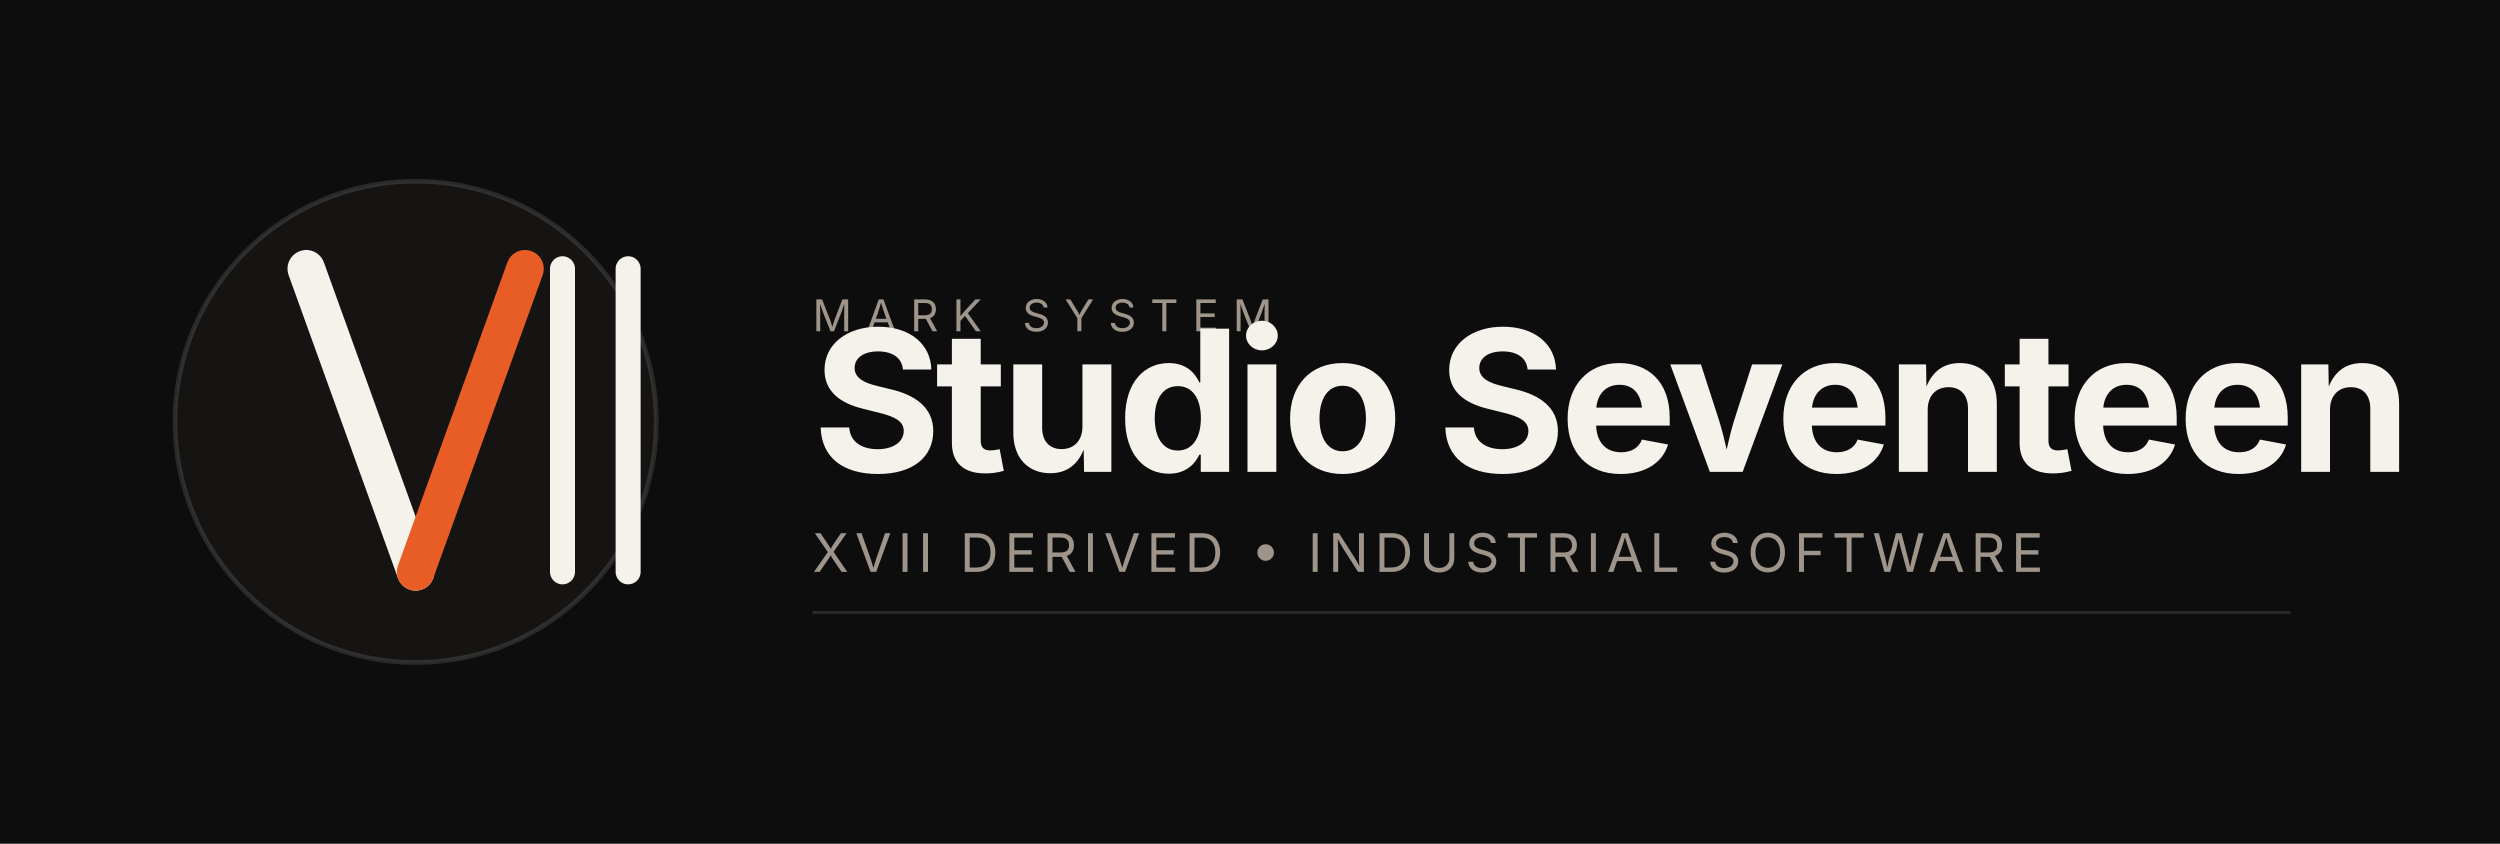
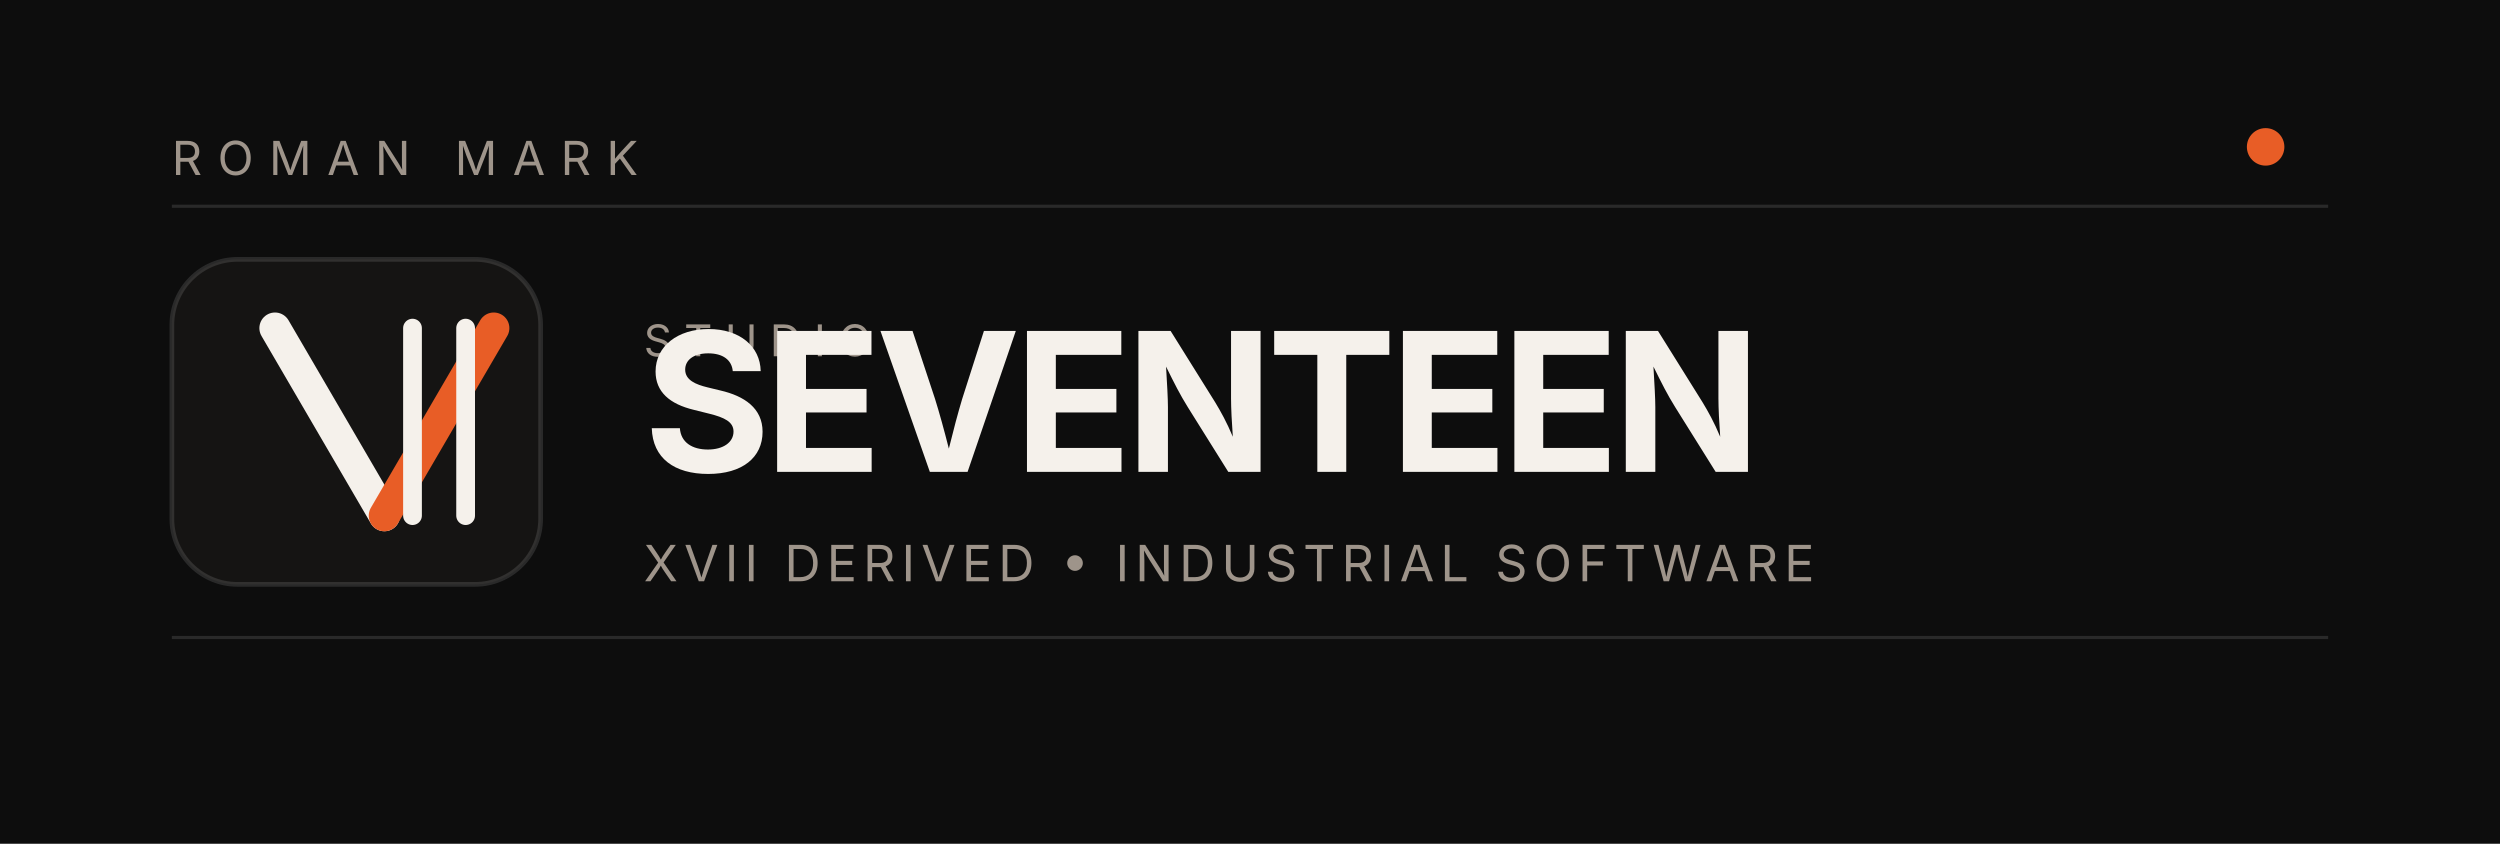
<svg xmlns="http://www.w3.org/2000/svg" width="1600" height="540" viewBox="0 0 1600 540" fill="none">
  <rect width="1600" height="540" fill="#0D0D0D" />
-   <circle cx="266" cy="270" r="154" fill="#151413" stroke="rgba(255,255,255,0.12)" stroke-width="3" />
-   <line x1="196" y1="172" x2="266" y2="366" stroke="#F5F1EB" stroke-width="24" stroke-linecap="round" />
-   <line x1="336" y1="172" x2="266" y2="366" stroke="#E85D26" stroke-width="24" stroke-linecap="round" />
-   <line x1="360" y1="172" x2="360" y2="366" stroke="#F5F1EB" stroke-width="16" stroke-linecap="round" />
-   <line x1="402" y1="172" x2="402" y2="366" stroke="#F5F1EB" stroke-width="16" stroke-linecap="round" />
-   <text x="520" y="212" fill="#9E948A" font-family="'Inter', sans-serif" font-size="28" letter-spacing="9">MARK SYSTEM</text>
-   <text x="520" y="302" fill="#F5F1EB" font-family="'Space Grotesk', 'Inter', sans-serif" font-size="126" font-weight="700" letter-spacing="-4">Studio Seventeen</text>
-   <text x="520" y="366" fill="#9E948A" font-family="'Inter', sans-serif" font-size="34" letter-spacing="4">XVII DERIVED  •  INDUSTRIAL SOFTWARE</text>
-   <line x1="520" y1="392" x2="1466" y2="392" stroke="rgba(255,255,255,0.12)" stroke-width="2" />
+   <line x1="110" y1="132" x2="1490" y2="132" stroke="rgba(255,255,255,0.12)" stroke-width="2" />
+   <line x1="110" y1="408" x2="1490" y2="408" stroke="rgba(255,255,255,0.12)" stroke-width="2" />
+   <rect x="110" y="166" width="236" height="208" rx="42" fill="#151413" stroke="rgba(255,255,255,0.12)" stroke-width="3" />
+   <line x1="176" y1="210" x2="246" y2="330" stroke="#F5F1EB" stroke-width="20" stroke-linecap="round" />
+   <line x1="316" y1="210" x2="246" y2="330" stroke="#E85D26" stroke-width="20" stroke-linecap="round" />
+   <line x1="264" y1="210" x2="264" y2="330" stroke="#F5F1EB" stroke-width="12" stroke-linecap="round" />
+   <line x1="298" y1="210" x2="298" y2="330" stroke="#F5F1EB" stroke-width="12" stroke-linecap="round" />
+   <text x="110" y="112" fill="#9E948A" font-family="'Inter', sans-serif" font-size="30" letter-spacing="10">ROMAN MARK</text>
+   <text x="412" y="228" fill="#9E948A" font-family="'Inter', sans-serif" font-size="28" letter-spacing="8">STUDIO</text>
+   <text x="412" y="302" fill="#F5F1EB" font-family="'Space Grotesk', 'Inter', sans-serif" font-size="124" font-weight="700" letter-spacing="-4">SEVENTEEN</text>
+   <text x="412" y="372" fill="#9E948A" font-family="'Inter', sans-serif" font-size="32" letter-spacing="4">XVII DERIVED  •  INDUSTRIAL SOFTWARE</text>
+   <circle cx="1450" cy="94" r="12" fill="#E85D26" />
</svg>
